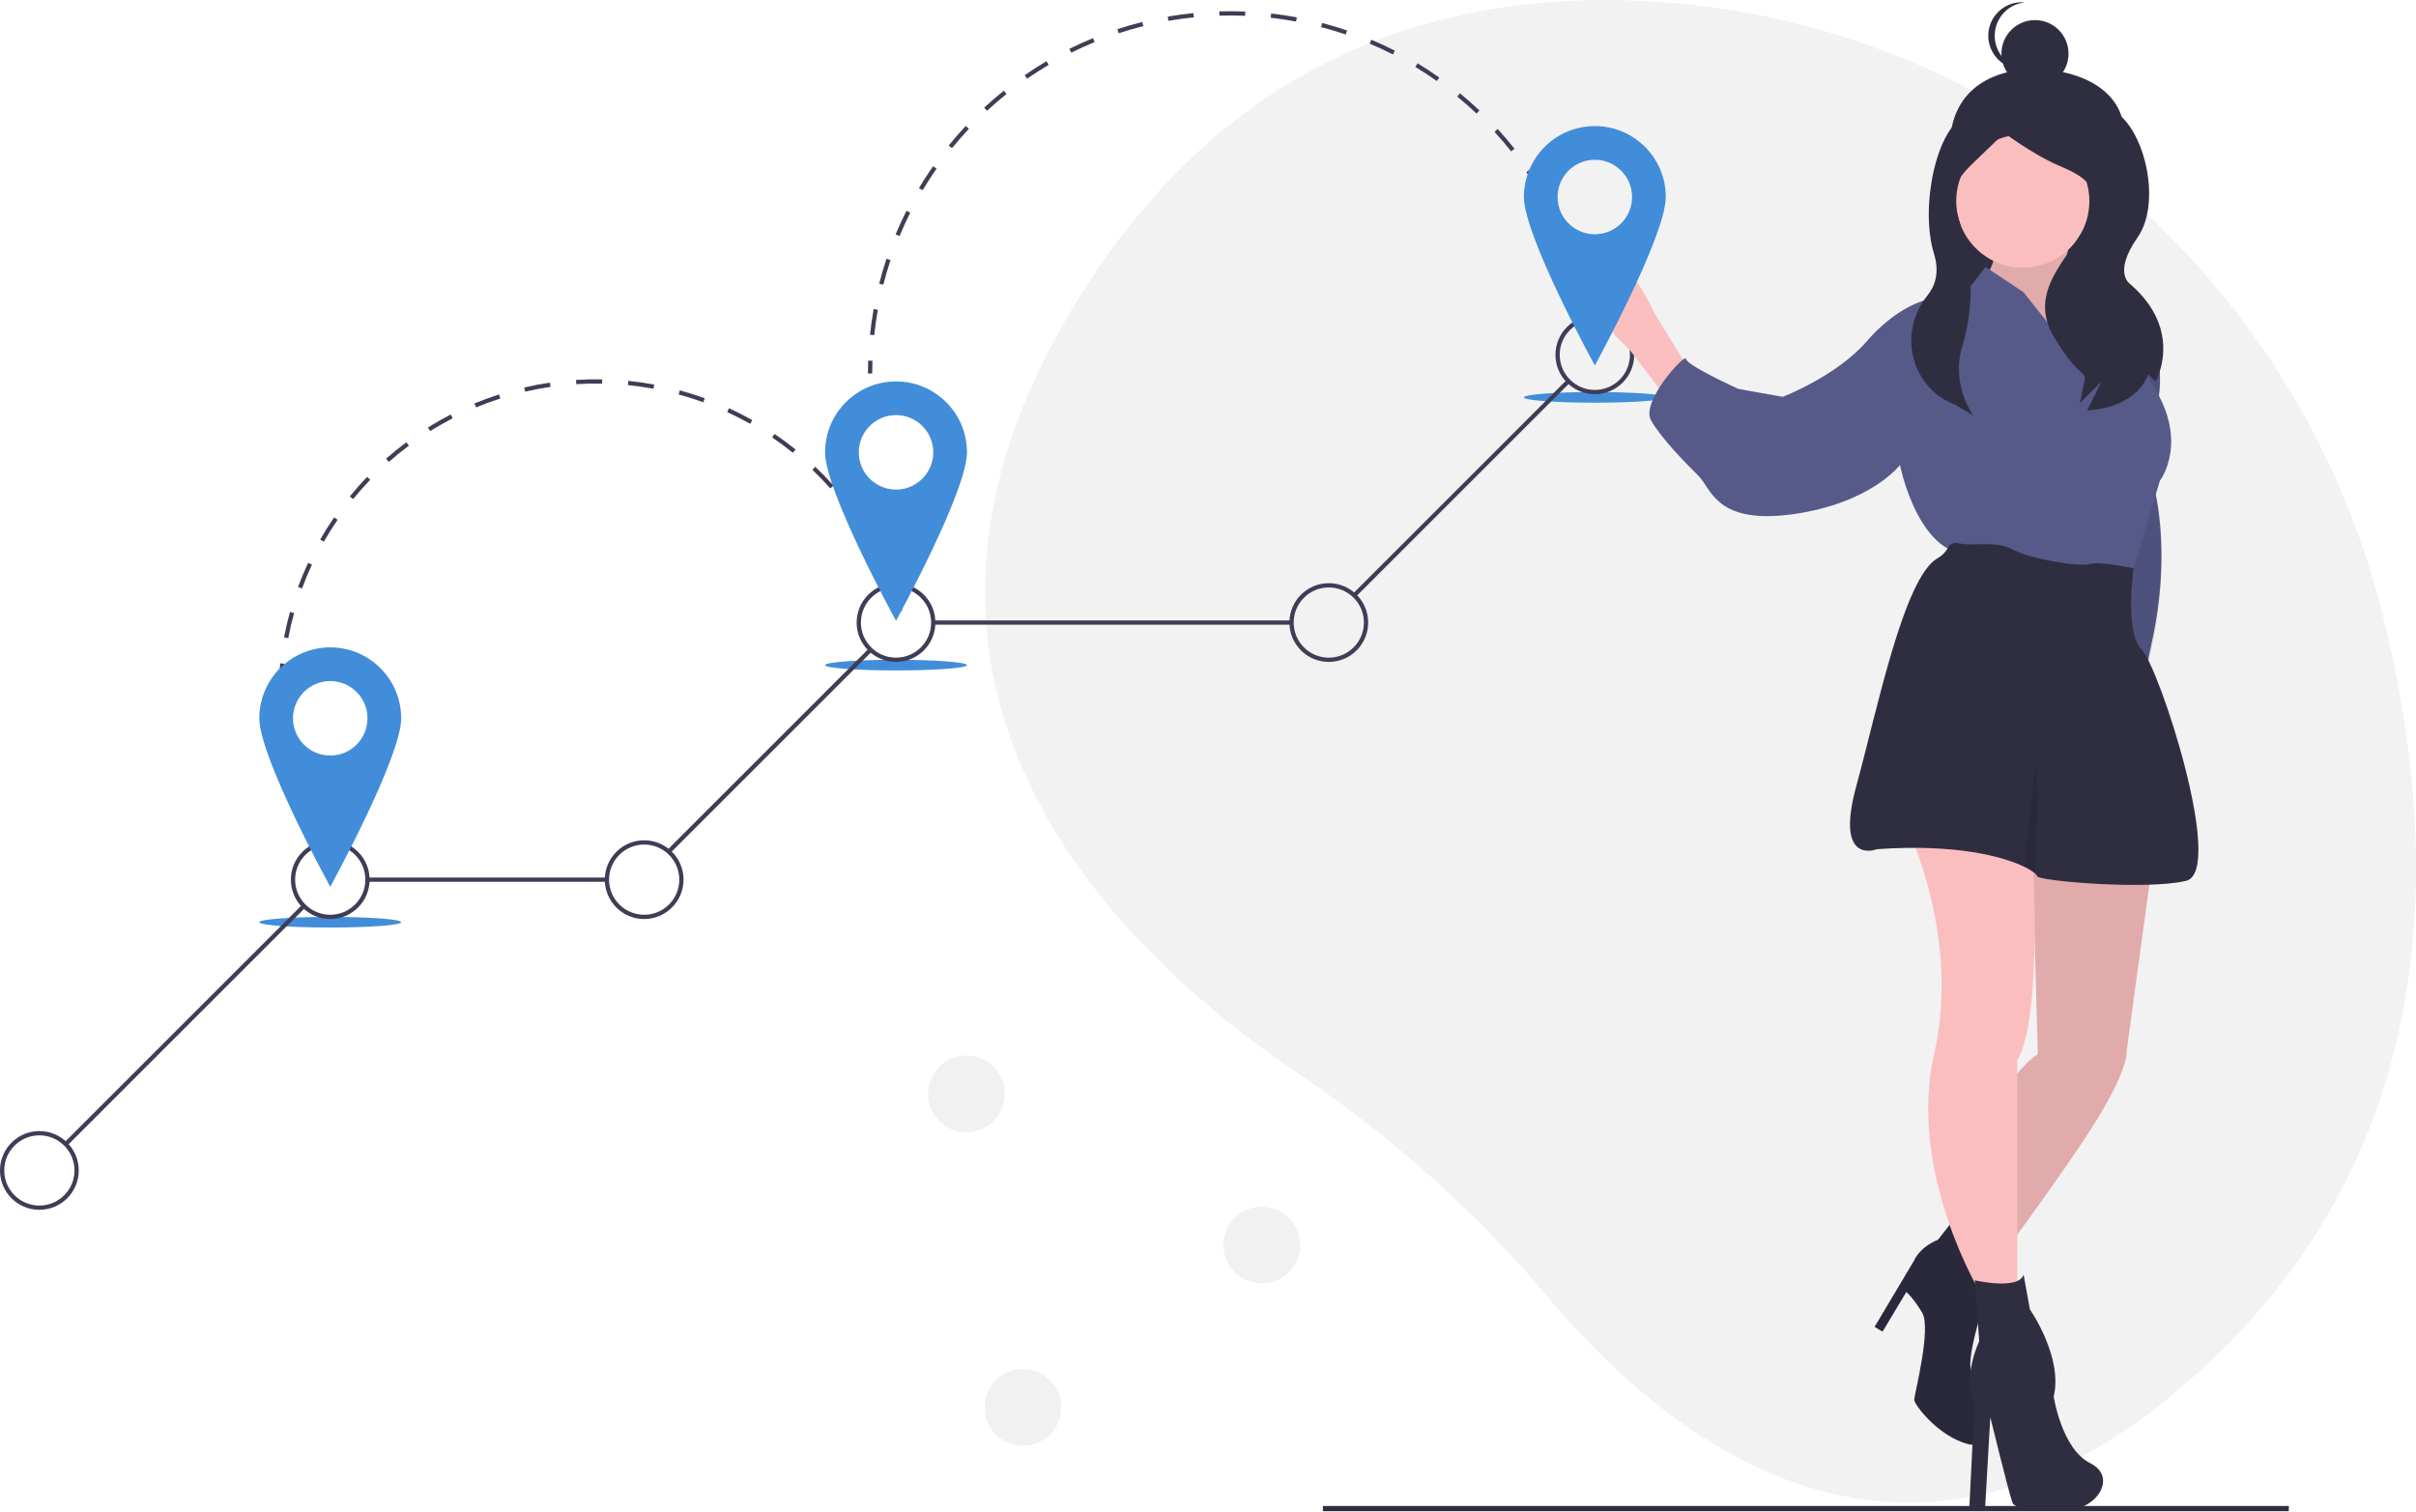
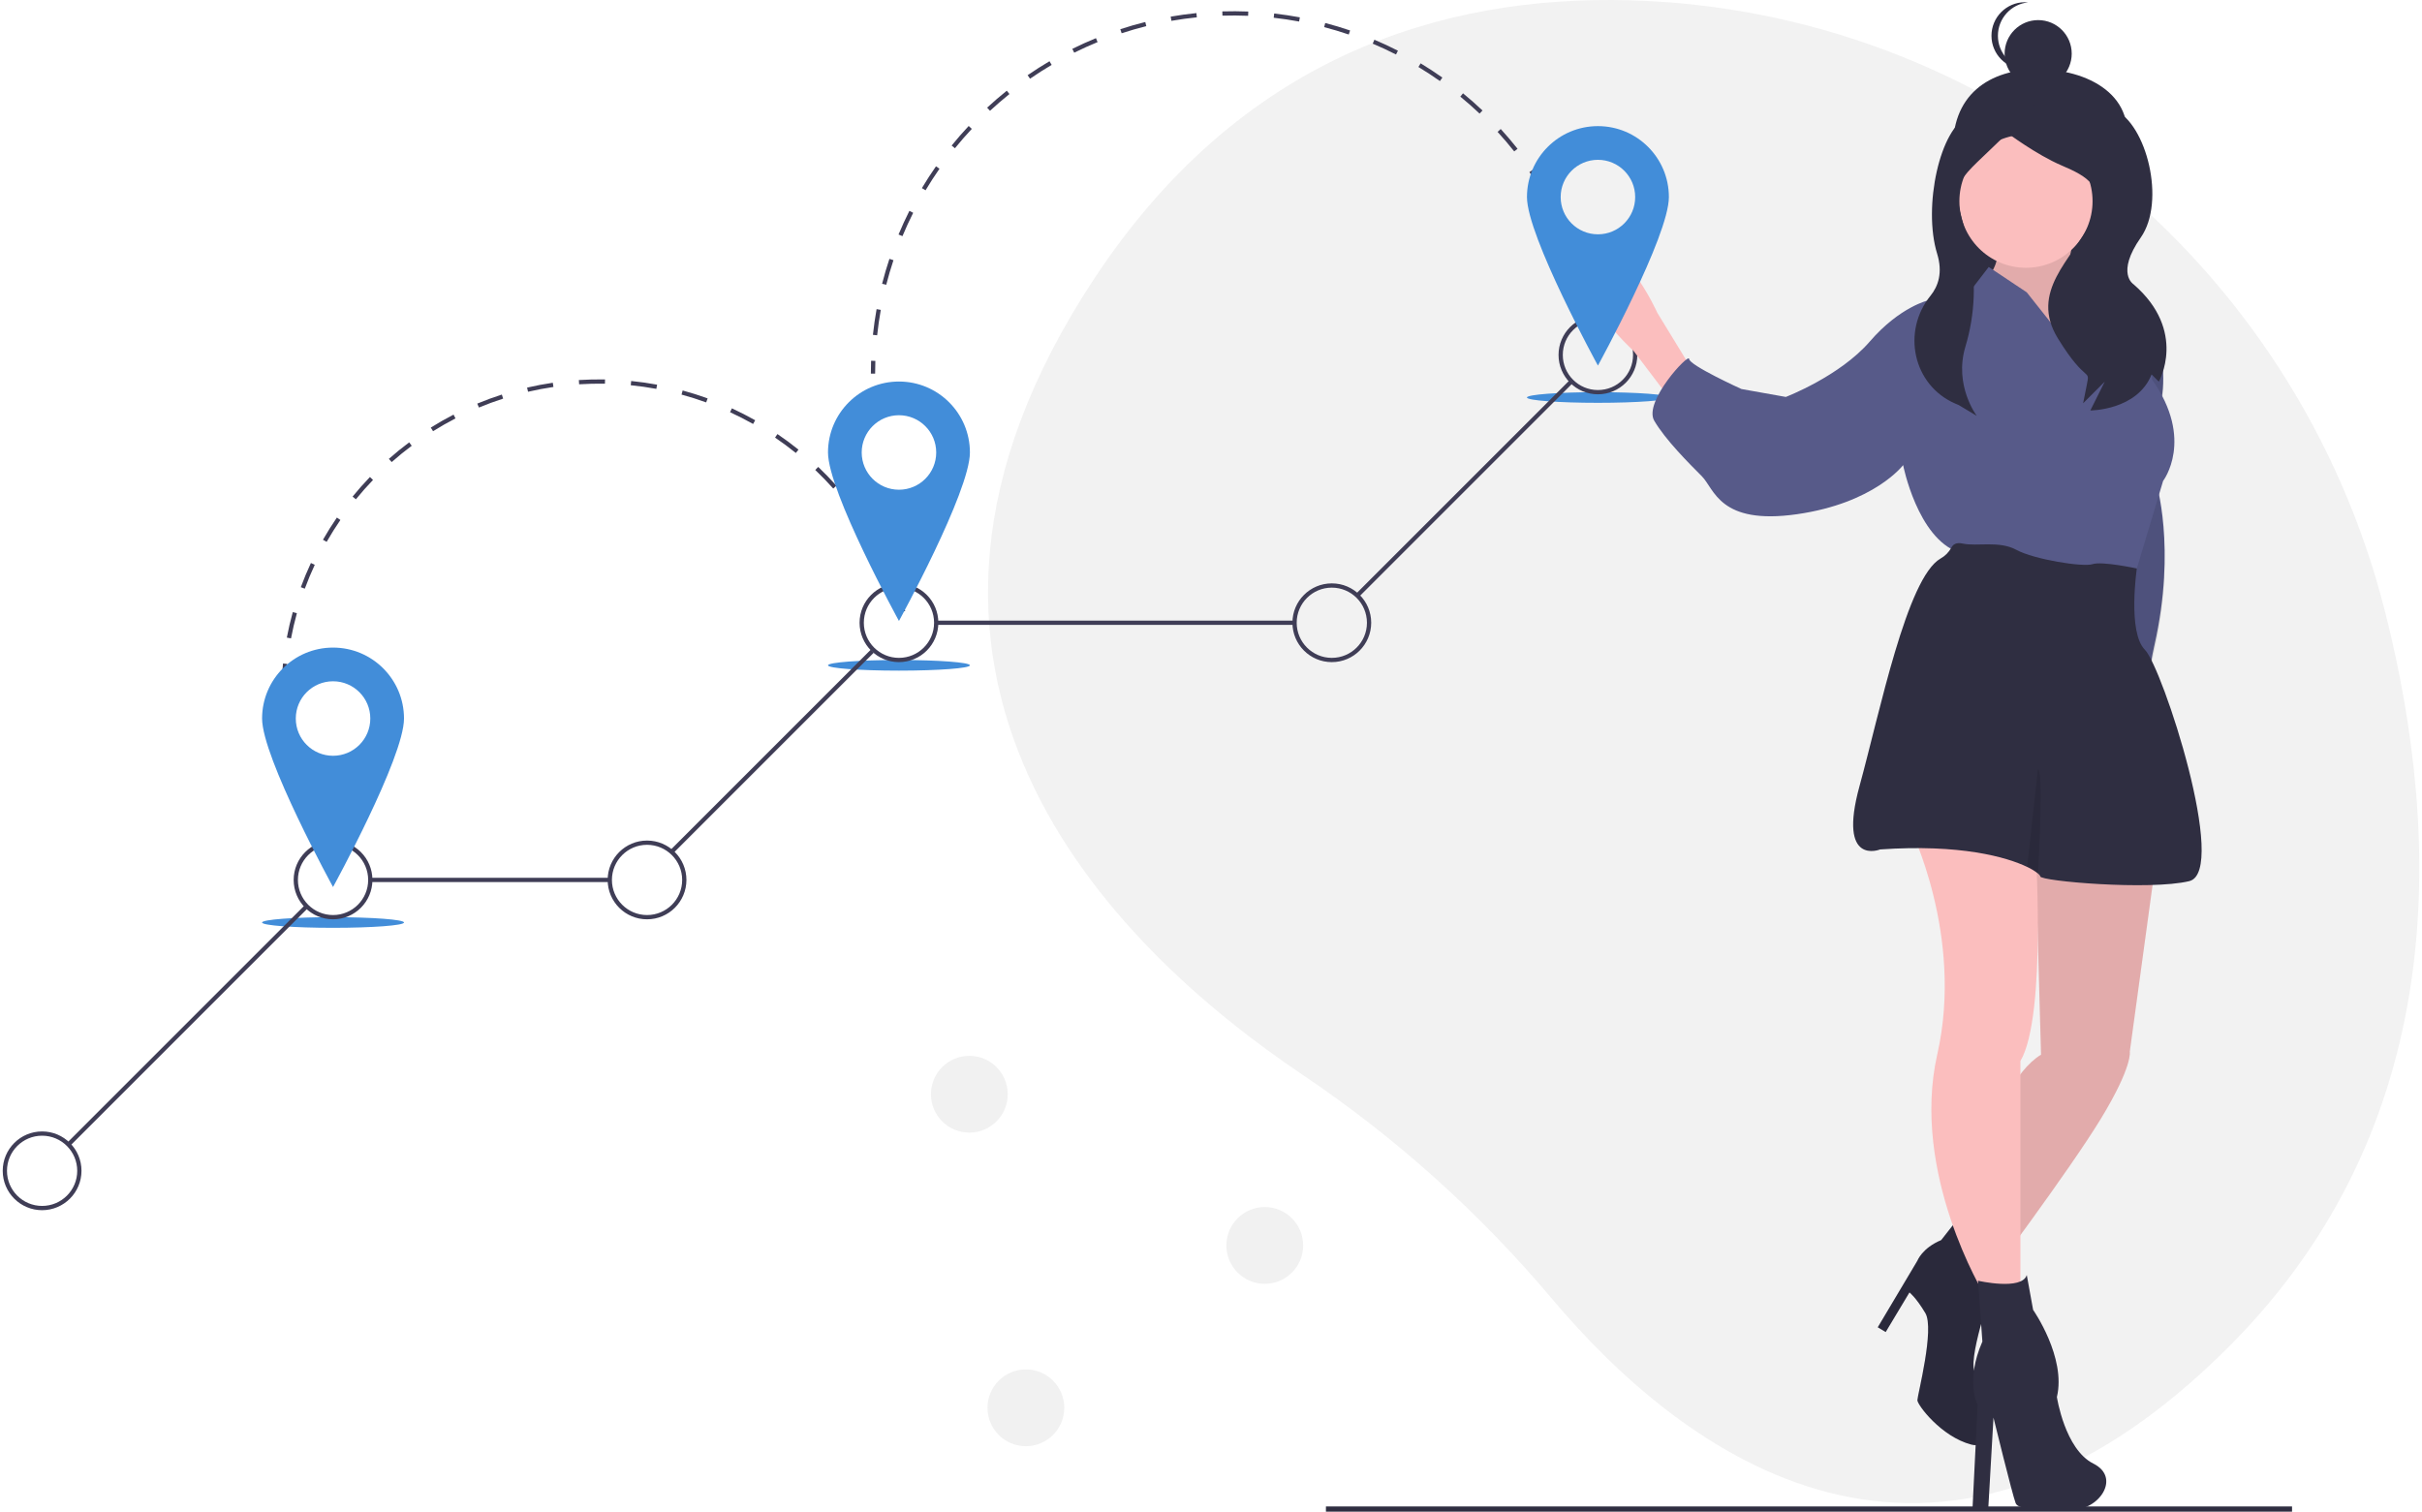
- <svg xmlns="http://www.w3.org/2000/svg" id="fd01fc53-8d1b-486a-a481-e11f41af06c1" data-name="Layer 1" width="1134.447" height="709.784" viewBox="0 0 1134.447 709.784">
+ <svg xmlns="http://www.w3.org/2000/svg" id="fd01fc53-8d1b-486a-a481-e11f41af06c1" data-name="Layer 1" width="1137" height="709.784" viewBox="0 0 1134.447 709.784">
  <path d="M1151.038,381.836c-41.627-163.686-185.461-281.845-354.29-286.584C707.493,92.747,613.571,122.349,545.189,225.937c-122.24,185.175,7.512,313.137,97.971,373.941A566.027,566.027,0,0,1,760.156,705.034c61.102,72.508,178.649,162.609,318.643,21.434C1180.266,624.144,1178.766,490.867,1151.038,381.836Z" transform="translate(-32.77655 -95.10809)" fill="#f2f2f2" />
  <path d="M189.016,505.934c-1.122-1.661-2.224-3.366-3.277-5.068l1.701-1.053c1.039,1.681,2.127,3.363,3.233,5.002Z" transform="translate(-32.77655 -95.10809)" fill="#3f3d56" />
  <path d="M179.709,490.147c-1.855-3.641-3.579-7.401-5.124-11.178l1.851-.758c1.525,3.726,3.226,7.437,5.056,11.028ZM170.405,467.404c-1.227-3.894-2.306-7.888-3.207-11.871l1.951-.441c.888,3.93,1.952,7.87,3.163,11.71Zm-5.418-23.966c-.567-4.036-.973-8.152-1.208-12.234l1.997-.115c.231,4.028.633,8.089,1.192,12.071Zm.583-24.48-1.999-.047c.096-4.088.362-8.215.789-12.266l1.989.21C165.927,410.853,165.665,414.924,165.57,418.958Zm2.547-24.1-1.965-.373c.762-4.011,1.701-8.039,2.791-11.972l1.928.534C169.795,386.928,168.868,390.901,168.117,394.858Zm6.478-23.353-1.876-.692c1.414-3.831,3.007-7.651,4.735-11.354l1.812.846C177.561,363.958,175.989,367.726,174.594,371.505Zm273.904-6.182c-1.563-3.708-3.303-7.398-5.171-10.971l1.772-.927c1.894,3.621,3.657,7.362,5.242,11.12ZM184.848,349.529l-1.736-.992c2.025-3.543,4.225-7.047,6.538-10.417L191.298,339.252C189.016,342.576,186.846,346.034,184.848,349.529Zm252.42-5.684c-2.154-3.402-4.477-6.757-6.904-9.973l1.597-1.205c2.46,3.259,4.814,6.66,6.997,10.108ZM198.571,329.541l-1.551-1.264c2.58-3.166,5.322-6.262,8.152-9.205l1.441,1.386C203.822,323.361,201.116,326.417,198.571,329.541Zm224.095-5.042c-2.683-3.007-5.522-5.938-8.441-8.714l1.378-1.449c2.958,2.813,5.836,5.784,8.555,8.831ZM215.372,312.064l-1.323-1.499c3.06-2.701,6.271-5.309,9.542-7.751l1.196,1.603C221.559,306.826,218.391,309.399,215.372,312.064Zm189.728-4.273c-3.137-2.528-6.418-4.958-9.75-7.219l1.123-1.655c3.378,2.293,6.703,4.754,9.882,7.317ZM234.795,297.568l-1.061-1.695c3.463-2.166,7.056-4.212,10.679-6.083l.917,1.777C241.756,293.413,238.211,295.432,234.795,297.568Zm150.244-3.391c-3.514-1.983-7.148-3.841-10.803-5.522l.836-1.817c3.705,1.705,7.389,3.588,10.95,5.597ZM256.323,286.458l-.768-1.847c3.769-1.565,7.648-2.992,11.531-4.239l.611,1.904C263.868,283.507,260.041,284.914,256.323,286.458Zm106.688-2.413c-3.785-1.374-7.677-2.606-11.566-3.663l.524-1.93c3.942,1.07,7.887,2.319,11.725,3.712Zm-83.624-4.995-.451-1.948c3.972-.921,8.036-1.687,12.08-2.278l.289,1.979C287.317,277.387,283.307,278.143,279.388,279.051Zm60.227-1.358c-3.953-.729-7.994-1.302-12.009-1.703l.199-1.99c4.07.407,8.166.988,12.172,1.727Zm-36.248-2.146-.126-1.996c4.068-.257,8.215-.348,12.291-.274l-.036,2C311.472,275.202,307.382,275.293,303.368,275.546Z" transform="translate(-32.77655 -95.10809)" fill="#3f3d56" />
  <path d="M454.522,382.532c-.536-1.903-1.118-3.822-1.73-5.702l1.901-.62c.621,1.906,1.211,3.851,1.754,5.78Z" transform="translate(-32.77655 -95.10809)" fill="#3f3d56" />
  <path d="M442.327,270.531h-2c0-2.001.035-4.032.105-6.035l1.999.069C442.362,266.546,442.327,268.553,442.327,270.531Z" transform="translate(-32.77655 -95.10809)" fill="#3f3d56" />
  <path d="M443.279,252.539l-1.989-.212c.429-4.028,1.008-8.088,1.723-12.069l1.969.354C444.275,244.545,443.702,248.559,443.279,252.539Zm4.258-23.701-1.938-.494c1.001-3.925,2.158-7.861,3.438-11.698l1.897.633C449.669,221.071,448.526,224.959,447.536,228.838ZM766.499,207.737c-1.495-3.711-3.145-7.415-4.902-11.005l1.797-.879c1.778,3.634,3.447,7.381,4.961,11.137Zm-311.337-1.753-1.847-.769c1.555-3.737,3.268-7.468,5.091-11.089l1.786.899C458.391,198.605,456.698,202.291,455.162,205.984ZM755.915,186.106c-2.011-3.456-4.173-6.885-6.428-10.192l1.652-1.127c2.282,3.346,4.47,6.816,6.504,10.313Zm-289.918-1.647L464.28,183.434c2.073-3.473,4.302-6.919,6.624-10.243l1.64,1.146C470.248,177.621,468.046,181.027,465.997,184.459Zm276.35-18.252c-2.487-3.139-5.116-6.226-7.814-9.174l1.475-1.351c2.73,2.983,5.392,6.106,7.908,9.282ZM479.796,164.709l-1.554-1.26c2.551-3.146,5.247-6.239,8.013-9.192l1.46,1.367C484.982,158.543,482.317,161.6,479.796,164.709Zm246.288-16.27c-2.907-2.753-5.948-5.435-9.04-7.971l1.268-1.546c3.129,2.566,6.206,5.28,9.147,8.065Zm-229.823-1.312-1.359-1.468c2.97-2.75,6.077-5.428,9.235-7.959l1.251,1.561C502.266,141.763,499.195,144.41,496.261,147.127Zm211.198-13.966c-3.268-2.312-6.659-4.533-10.082-6.604l1.035-1.711c3.463,2.095,6.896,4.343,10.201,6.682Zm-192.409-1.096-1.137-1.646c3.33-2.299,6.785-4.506,10.271-6.562l1.016,1.723C521.756,127.612,518.341,129.794,515.05,132.065Zm171.797-11.372c-3.565-1.821-7.24-3.534-10.924-5.092l.779-1.842c3.728,1.576,7.446,3.31,11.055,5.153Zm-151.06-.853-.89-1.791c3.623-1.799,7.357-3.489,11.1-5.022l.759,1.851C543.059,116.394,539.368,118.063,535.788,119.841Zm128.873-8.531c-3.783-1.288-7.667-2.455-11.543-3.468l.506-1.935c3.923,1.025,7.854,2.206,11.682,3.509Zm-106.609-.592-.623-1.9c3.844-1.26,7.785-2.396,11.715-3.377l.484,1.94C565.745,108.351,561.85,109.473,558.052,110.718Zm83.306-5.501c-3.933-.73-7.942-1.326-11.918-1.772l.223-1.987c4.023.452,8.081,1.055,12.061,1.793Zm-59.942-.329-.343-1.971c3.984-.694,8.047-1.252,12.078-1.66l.201,1.99C589.369,103.65,585.353,104.202,581.416,104.888Zm36.009-2.36c-4.005-.163-8.076-.184-12.051-.065l-.061-1.999c4.022-.12,8.141-.099,12.193.066Z" transform="translate(-32.77655 -95.10809)" fill="#3f3d56" />
  <path d="M772.35,224.899c-.535-1.903-1.113-3.825-1.717-5.712l1.904-.609c.611,1.909,1.196,3.854,1.738,5.779Z" transform="translate(-32.77655 -95.10809)" fill="#3f3d56" />
  <ellipse cx="155.07" cy="433.15" rx="33.312" ry="2.498" fill="#428dd9" />
  <ellipse cx="420.737" cy="312.393" rx="33.312" ry="2.498" fill="#428dd9" />
  <ellipse cx="748.864" cy="186.638" rx="33.312" ry="2.498" fill="#428dd9" />
  <rect x="648.233" y="323.336" width="141.662" height="2" transform="translate(-51.508 508.3426) rotate(-45)" fill="#3f3d56" />
  <rect x="438.226" y="291.405" width="168.228" height="2" fill="#3f3d56" />
  <rect x="327.427" y="446.901" width="133.065" height="2" transform="translate(-234.1019 314.6503) rotate(-45)" fill="#3f3d56" />
  <rect x="172.559" y="412.163" width="112.43" height="2" fill="#3f3d56" />
  <rect x="40.619" y="575.499" width="157.999" height="2" transform="translate(-405.387 158.3279) rotate(-45)" fill="#3f3d56" />
  <path d="M187.847,526.76A18.489,18.489,0,1,1,206.336,508.271,18.51,18.51,0,0,1,187.847,526.76Zm0-34.979A16.489,16.489,0,1,0,204.336,508.271,16.508,16.508,0,0,0,187.847,491.782Z" transform="translate(-32.77655 -95.10809)" fill="#3f3d56" />
  <path d="M335.254,526.76A18.489,18.489,0,1,1,353.743,508.271,18.51,18.51,0,0,1,335.254,526.76Zm0-34.979A16.489,16.489,0,1,0,351.743,508.271,16.508,16.508,0,0,0,335.254,491.782Z" transform="translate(-32.77655 -95.10809)" fill="#3f3d56" />
  <path d="M453.513,406.002a18.489,18.489,0,1,1,18.489-18.489A18.51,18.51,0,0,1,453.513,406.002Zm0-34.978a16.489,16.489,0,1,0,16.489,16.489A16.508,16.508,0,0,0,453.513,371.024Z" transform="translate(-32.77655 -95.10809)" fill="#3f3d56" />
  <path d="M656.719,406.002a18.489,18.489,0,1,1,18.489-18.489A18.51,18.51,0,0,1,656.719,406.002Zm0-34.978a16.489,16.489,0,1,0,16.489,16.489A16.507,16.507,0,0,0,656.719,371.024Z" transform="translate(-32.77655 -95.10809)" fill="#3f3d56" />
  <path d="M781.641,280.248a18.489,18.489,0,1,1,18.489-18.489A18.51,18.51,0,0,1,781.641,280.248Zm0-34.978a16.489,16.489,0,1,0,16.489,16.489A16.508,16.508,0,0,0,781.641,245.27Z" transform="translate(-32.77655 -95.10809)" fill="#3f3d56" />
  <path d="M51.266,663.341a18.489,18.489,0,1,1,18.489-18.489A18.51,18.51,0,0,1,51.266,663.341Zm0-34.979a16.489,16.489,0,1,0,16.489,16.489A16.508,16.508,0,0,0,51.266,628.363Z" transform="translate(-32.77655 -95.10809)" fill="#3f3d56" />
  <path d="M187.847,399.173a33.312,33.312,0,0,0-33.312,33.312c0,18.398,33.312,79.117,33.312,79.117s33.312-60.719,33.312-79.117A33.312,33.312,0,0,0,187.847,399.173Zm0,50.801a17.489,17.489,0,1,1,17.489-17.489A17.489,17.489,0,0,1,187.847,449.974Z" transform="translate(-32.77655 -95.10809)" fill="#428dd9" />
  <path d="M453.513,274.251A33.312,33.312,0,0,0,420.201,307.564c0,18.398,33.312,79.117,33.312,79.117s33.312-60.719,33.312-79.117A33.312,33.312,0,0,0,453.513,274.251Zm0,50.801a17.489,17.489,0,1,1,17.489-17.489A17.489,17.489,0,0,1,453.513,325.053Z" transform="translate(-32.77655 -95.10809)" fill="#428dd9" />
  <rect x="621.177" y="707.341" width="453.535" height="2.443" fill="#2f2e41" />
  <path d="M1028.209,167.54c-7.051,20.876-17.862,39.897-39.897,39.897s-38.655-17.897-39.897-39.897c-1.586-28.111,17.354-40.013,39.897-39.897C1014.943,127.781,1036.577,142.766,1028.209,167.54Z" transform="translate(-32.77655 -95.10809)" fill="#2f2e41" />
  <rect x="915.64" y="69.282" width="78.743" height="99.741" fill="#2f2e41" />
  <path d="M1029.472,238.698h6.698s16.372,20.837,8.93,49.116-1.488,33.488-1.488,33.488,9.688,30.624-.73,76.763,9.661,58.678,9.661,58.678l-18.604-37.209-10.418-98.232Z" transform="translate(-32.77655 -95.10809)" fill="#575a89" />
  <path d="M1029.472,241.146h6.698s16.372,20.837,8.93,49.116-1.488,33.488-1.488,33.488,9.688,30.624-.73,76.763,9.661,58.678,9.661,58.678l-18.604-37.209-10.418-98.232Z" transform="translate(-32.77655 -95.10809)" opacity="0.1" />
  <path d="M1006.03,202.605s-5.953,23.814-2.977,23.814,13.395,12.651,13.395,12.651l6.698,24.558-5.209,17.86-17.86-3.721-22.325-24.558-6.698-6.698-5.953-21.581s7.442-8.93,2.233-16.372S1006.03,202.605,1006.03,202.605Z" transform="translate(-32.77655 -95.10809)" fill="#fbbebe" />
  <path d="M1006.03,202.605s-5.953,23.814-2.977,23.814,13.395,12.651,13.395,12.651l6.698,24.558-5.209,17.86-17.86-3.721-22.325-24.558-6.698-6.698-5.953-21.581s7.442-8.93,2.233-16.372S1006.03,202.605,1006.03,202.605Z" transform="translate(-32.77655 -95.10809)" opacity="0.1" />
  <path d="M825.939,268.837,809.567,242.047s-17.673-39.102-30.324-24.963,19.161,42.823,19.161,42.823l16.372,21.581Z" transform="translate(-32.77655 -95.10809)" fill="#fbbebe" />
  <path d="M1043.239,501.765,1031.332,588.834s1.488,6.698-13.395,31.256-55.069,78.139-55.069,78.139l-11.907-22.325s14.139-70.697,38.697-85.581l-2.977-107.162Z" transform="translate(-32.77655 -95.10809)" fill="#fbbebe" />
  <path d="M1043.239,501.765,1031.332,588.834s1.488,6.698-13.395,31.256-55.069,78.139-55.069,78.139l-11.907-22.325s14.139-70.697,38.697-85.581l-2.977-107.162Z" transform="translate(-32.77655 -95.10809)" opacity="0.1" />
  <path d="M950.961,666.973l16.372,31.256s-13.395,37.953-8.186,41.674,11.907,37.209-2.233,33.488-25.302-18.604-25.302-20.837,8.186-33.488,3.721-40.93-7.442-9.674-7.442-9.674l-11.163,18.604-3.721-2.233,18.604-31.256s2.233-5.953,11.163-9.674Z" transform="translate(-32.77655 -95.10809)" fill="#2f2e41" />
  <path d="M950.961,666.973l16.372,31.256s-13.395,37.953-8.186,41.674,11.907,37.209-2.233,33.488-25.302-18.604-25.302-20.837,8.186-33.488,3.721-40.93-7.442-9.674-7.442-9.674l-11.163,18.604-3.721-2.233,18.604-31.256s2.233-5.953,11.163-9.674Z" transform="translate(-32.77655 -95.10809)" opacity="0.1" />
  <path d="M986.855,489.412s5.78,82.306-6.871,103.887V700.461l-17.116,2.233s-34.565-56.734-21.914-112.547-13.062-106.985-13.062-106.985Z" transform="translate(-32.77655 -95.10809)" fill="#fbbebe" />
  <circle cx="949.812" cy="94.474" r="31.256" fill="#fbbebe" />
  <path d="M1014.216,271.814l-31.256-39.441-17.86-11.907L957.658,230.14l-20.837,5.953s-13.395,2.977-27.535,19.349-39.441,26.046-39.441,26.046l-20.837-3.721s-24.558-11.163-24.558-14.139-21.581,20.093-16.372,29.023,16.372,20.093,22.325,26.046,8.186,23.07,44.651,17.86,49.86-23.07,49.86-23.07,6.698,34.232,26.046,40.93,82.604,11.163,82.604,11.163l13.395-44.651s14.884-19.349-5.209-47.627c0,0-.386-15.816-2.546-26.34-.84-4.093-1.949-7.386-3.408-8.637-5.209-4.465-32.744-11.907-32.744-11.907s4.465,14.884,6.698,15.628S1017.193,268.093,1014.216,271.814Z" transform="translate(-32.77655 -95.10809)" fill="#575a89" />
  <path d="M914.124,493.951c37.477-2.605,59.296,3.535,69.03,8.216a24.676,24.676,0,0,1,5.075,3.081c.714.603,1.057,1.072,1.057,1.354,0,2.233,51.348,6.698,69.953,2.233s-12.651-100.464-20.837-108.65-3.773-38.147-3.773-38.147-16.32-3.527-20.785-2.039-27.535-2.233-35.721-6.698-18.604-1.488-25.302-2.977c-2.992-.662-4.502.454-5.254,1.898a12.868,12.868,0,0,1-5.09,5.142c-15.799,9.101-28.48,72.029-38.028,106.819C894.031,502.137,914.124,493.951,914.124,493.951Z" transform="translate(-32.77655 -95.10809)" fill="#2f2e41" />
  <path d="M982.961,693.763l2.977,16.372S1001.565,732.461,997.1,751.065c0,0,3.721,24.558,17.116,31.256s2.233,22.325-10.418,21.581-24.558.744-26.046-2.977-10.418-40.186-10.418-40.186l-2.443,42.671-7.442.744,2.443-49.369s-5.953-11.163,2.233-29.767l-2.066-28.558S980.728,701.205,982.961,693.763Z" transform="translate(-32.77655 -95.10809)" fill="#2f2e41" />
  <path d="M983.154,502.167a24.676,24.676,0,0,1,5.075,3.081c.394-7.032,2.671-49.562-.06-48.878Z" transform="translate(-32.77655 -95.10809)" opacity="0.1" />
  <path d="M969.649,146.542s-.346-1.927-13.884,3.15S934.113,192.231,940.882,214.23c2.728,8.865.509,15.257-3.113,19.73-13.591,16.783-8.241,41.99,11.556,50.621q.838.365,1.711.722l8.461,5.077s-10.786-14.192-5.388-32.346a93.079,93.079,0,0,0,1.68-47.65c-.619-2.659-1.323-5.399-2.122-8.196C946.897,178.496,950.189,181.232,973.88,157.541c0,0,13.538,10.153,25.383,15.23s21.999,10.153,13.538,27.075-28.768,32.152-15.23,54.151,15.23,13.538,13.538,21.999h0l-1.692,8.461,10.153-10.153-6.769,13.538s21.999,0,28.768-16.922l3.384,3.384s13.538-23.691-11.845-45.69c0,0-8.461-5.077,3.384-21.999s2.748-53.305-12.482-60.073S969.649,146.542,969.649,146.542Z" transform="translate(-32.77655 -95.10809)" fill="#2f2e41" />
  <circle cx="955.536" cy="25.186" r="15.749" fill="#2f2e41" />
  <path d="M969.414,111.895a15.749,15.749,0,0,1,14.174-15.669c-.518-.051-1.043-.08-1.575-.08a15.749,15.749,0,0,0,0,31.497c.532,0,1.057-.028,1.575-.08A15.749,15.749,0,0,1,969.414,111.895Z" transform="translate(-32.77655 -95.10809)" fill="#2f2e41" />
  <path d="M781.641,154.326a33.312,33.312,0,0,0-33.312,33.312c0,18.398,33.312,79.117,33.312,79.117s33.312-60.719,33.312-79.117A33.312,33.312,0,0,0,781.641,154.326Zm0,50.801a17.489,17.489,0,1,1,17.489-17.489A17.489,17.489,0,0,1,781.641,205.128Z" transform="translate(-32.77655 -95.10809)" fill="#428dd9" />
  <circle cx="480.32" cy="661.023" r="18.025" fill="#f1f1f1" />
  <circle cx="592.467" cy="584.778" r="18.025" fill="#f1f1f1" />
  <circle cx="453.779" cy="513.784" r="18.025" fill="#f1f1f1" />
</svg>
